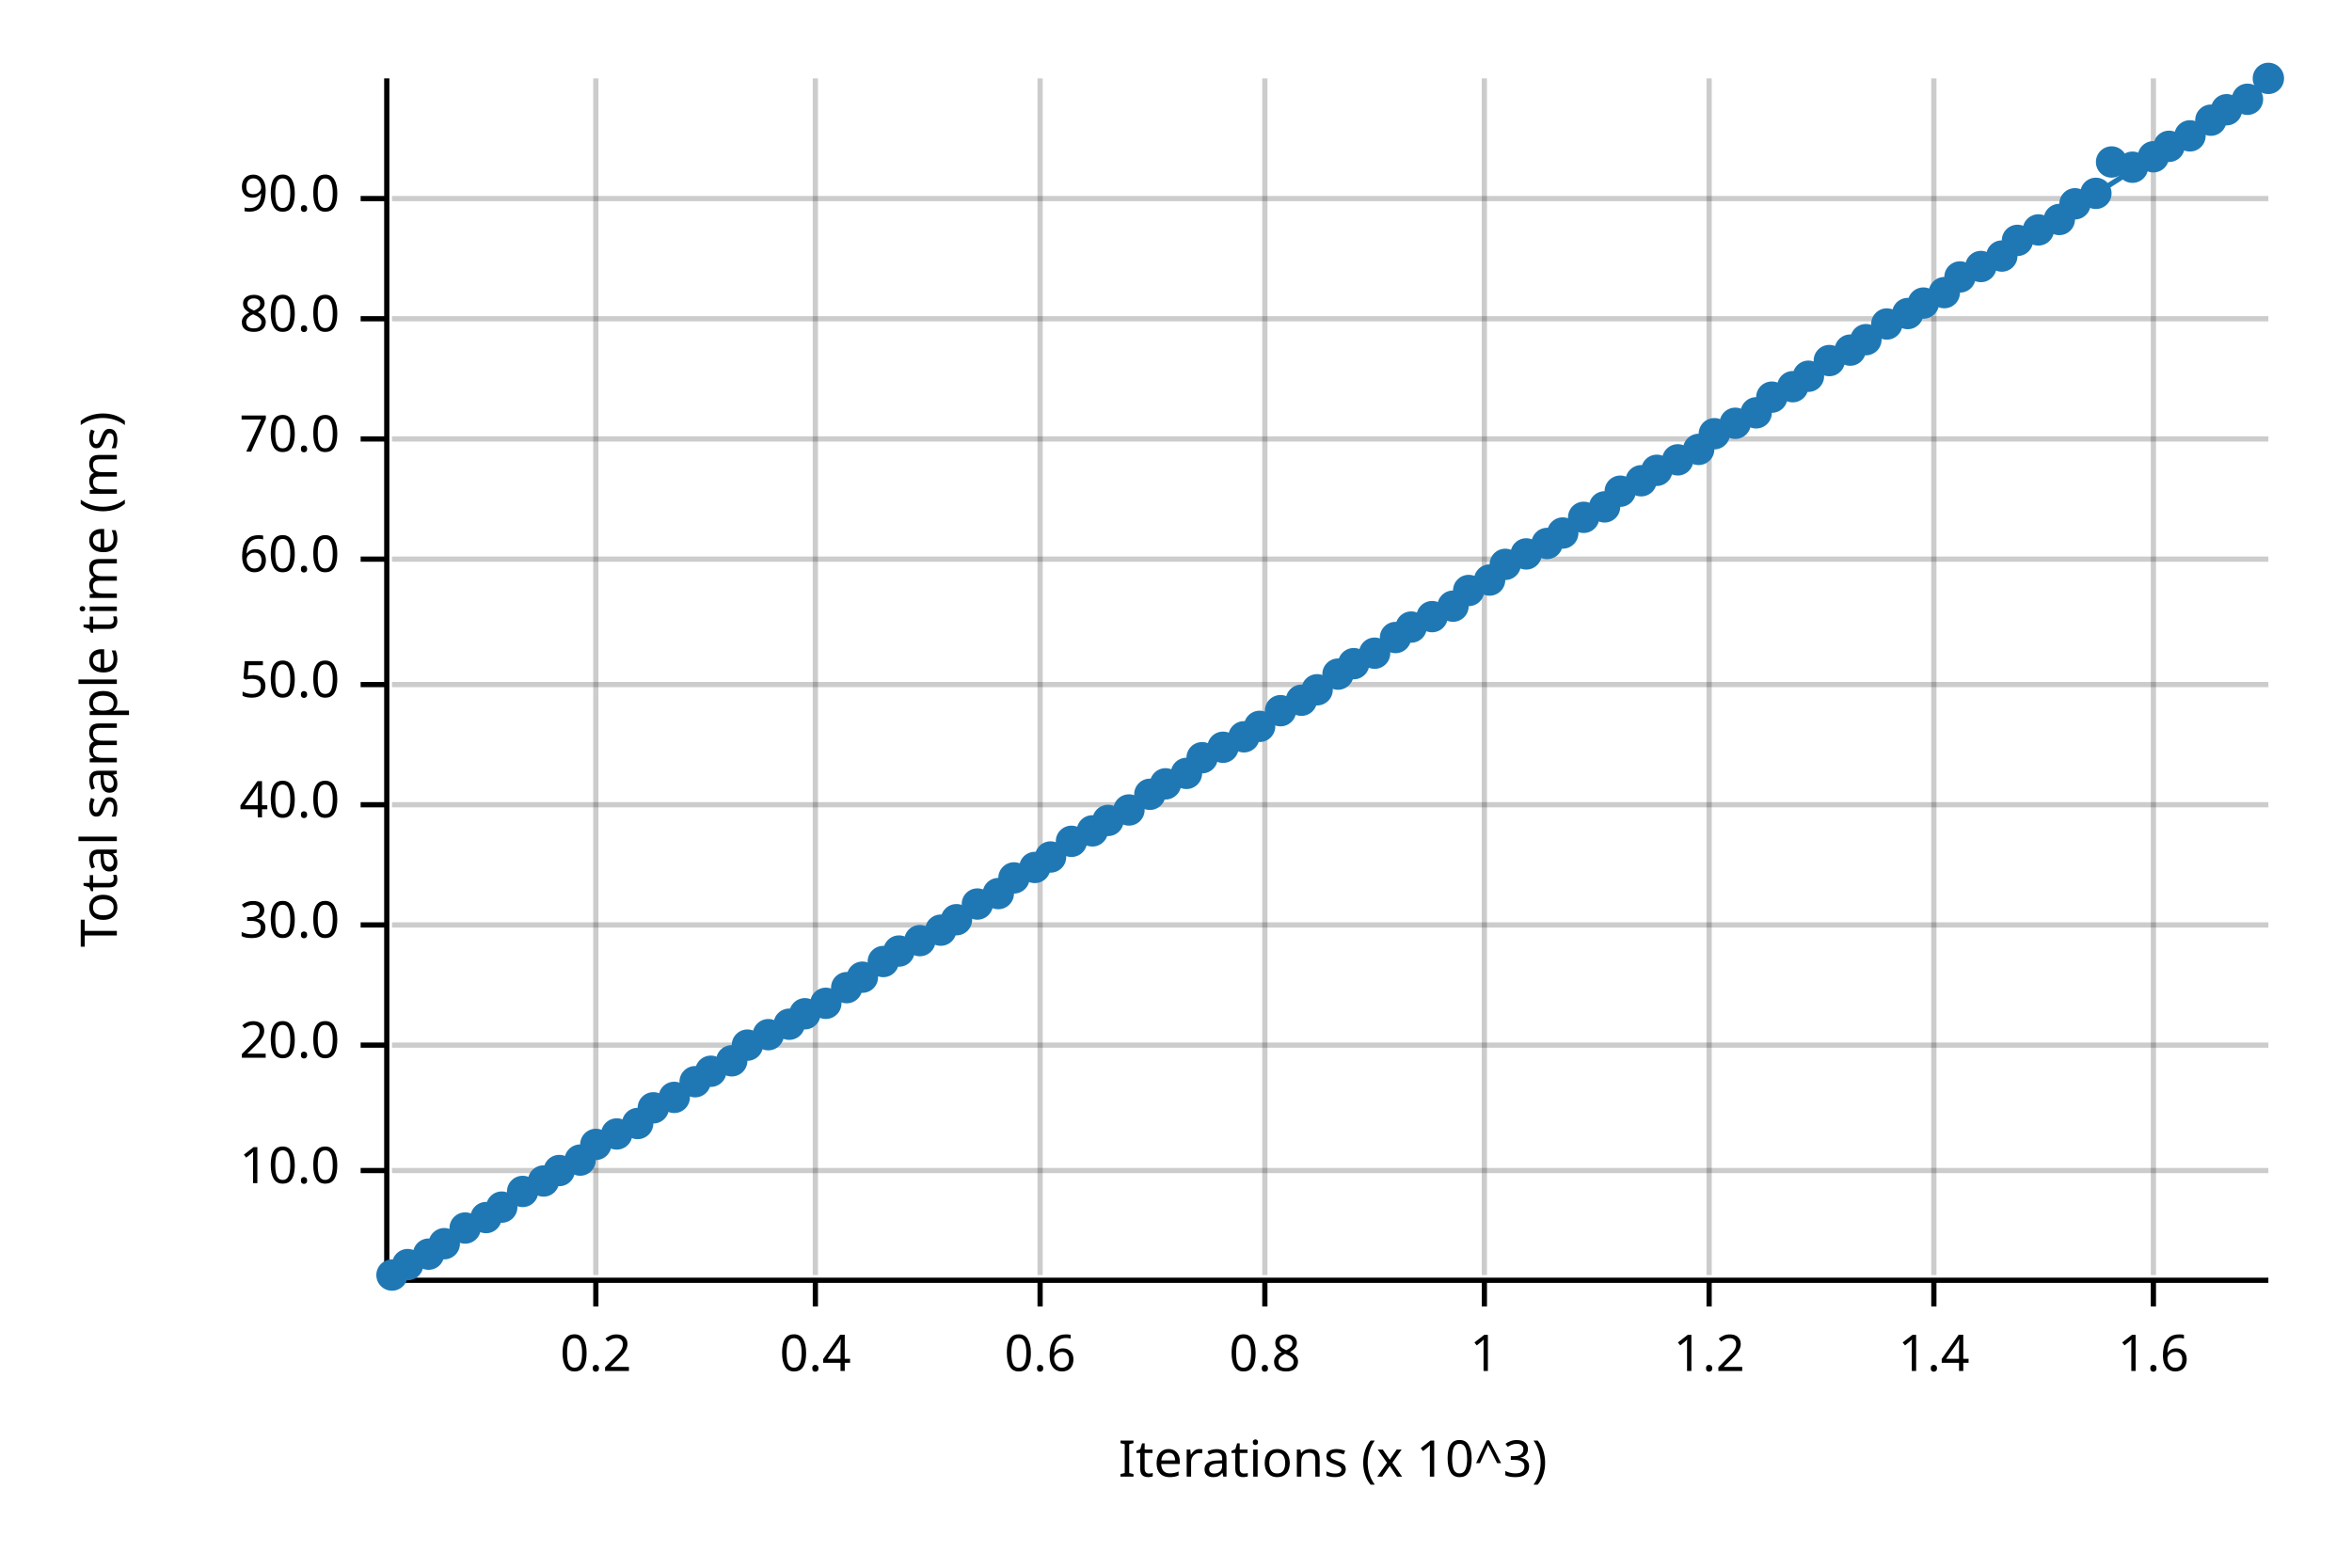
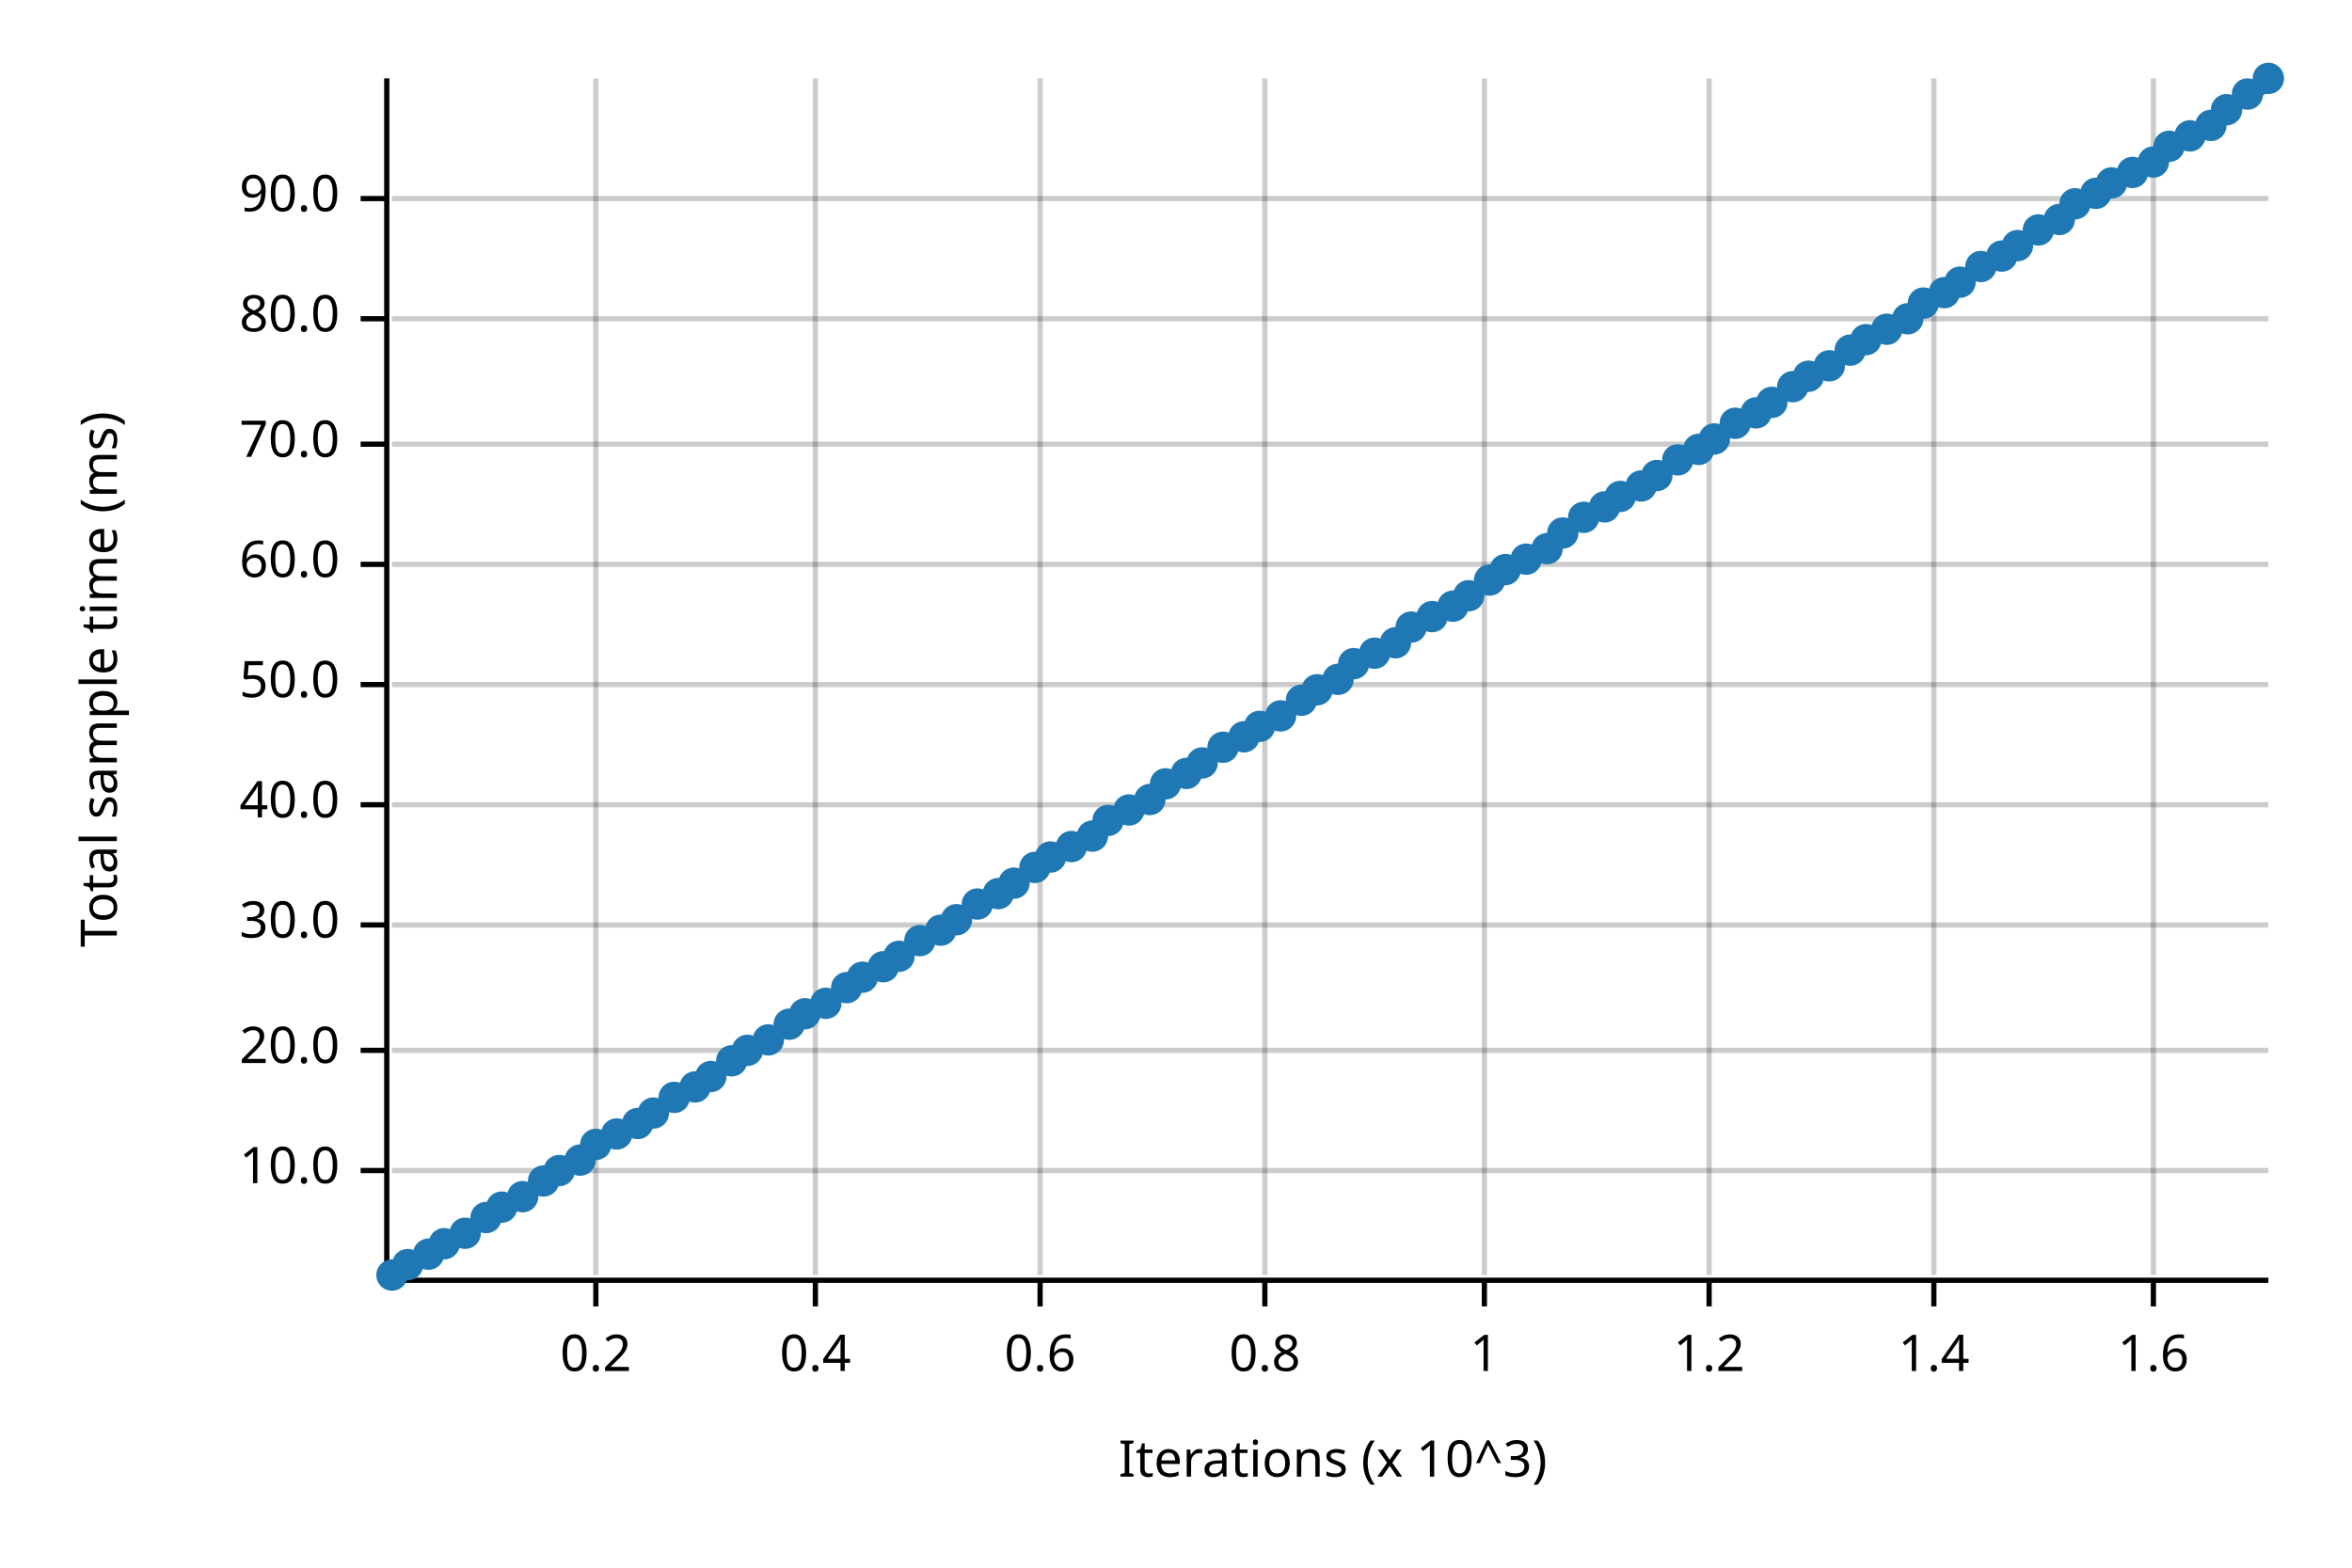
<svg xmlns="http://www.w3.org/2000/svg" width="450" height="300" viewBox="0 0 450 300">
  <text x="15" y="130" dy="0.76em" text-anchor="middle" font-family="sans-serif" font-size="9.677" opacity="1" fill="#000000" transform="rotate(270, 15, 130)">
Total sample time (ms)
</text>
  <text x="255" y="285" dy="-0.5ex" text-anchor="middle" font-family="sans-serif" font-size="9.677" opacity="1" fill="#000000">
Iterations (x 10^3)
</text>
  <line opacity="0.2" stroke="#000000" stroke-width="1" x1="114" y1="244" x2="114" y2="15" />
  <line opacity="0.2" stroke="#000000" stroke-width="1" x1="156" y1="244" x2="156" y2="15" />
  <line opacity="0.2" stroke="#000000" stroke-width="1" x1="199" y1="244" x2="199" y2="15" />
  <line opacity="0.2" stroke="#000000" stroke-width="1" x1="242" y1="244" x2="242" y2="15" />
  <line opacity="0.2" stroke="#000000" stroke-width="1" x1="284" y1="244" x2="284" y2="15" />
  <line opacity="0.2" stroke="#000000" stroke-width="1" x1="327" y1="244" x2="327" y2="15" />
  <line opacity="0.2" stroke="#000000" stroke-width="1" x1="370" y1="244" x2="370" y2="15" />
  <line opacity="0.2" stroke="#000000" stroke-width="1" x1="412" y1="244" x2="412" y2="15" />
  <line opacity="0.2" stroke="#000000" stroke-width="1" x1="75" y1="224" x2="434" y2="224" />
-   <line opacity="0.2" stroke="#000000" stroke-width="1" x1="75" y1="200" x2="434" y2="200" />
+   <line opacity="0.2" stroke="#000000" stroke-width="1" x1="75" y1="201" x2="434" y2="201" />
  <line opacity="0.2" stroke="#000000" stroke-width="1" x1="75" y1="177" x2="434" y2="177" />
  <line opacity="0.2" stroke="#000000" stroke-width="1" x1="75" y1="154" x2="434" y2="154" />
  <line opacity="0.2" stroke="#000000" stroke-width="1" x1="75" y1="131" x2="434" y2="131" />
-   <line opacity="0.2" stroke="#000000" stroke-width="1" x1="75" y1="107" x2="434" y2="107" />
-   <line opacity="0.2" stroke="#000000" stroke-width="1" x1="75" y1="84" x2="434" y2="84" />
+   <line opacity="0.2" stroke="#000000" stroke-width="1" x1="75" y1="108" x2="434" y2="108" />
+   <line opacity="0.2" stroke="#000000" stroke-width="1" x1="75" y1="85" x2="434" y2="85" />
  <line opacity="0.2" stroke="#000000" stroke-width="1" x1="75" y1="61" x2="434" y2="61" />
  <line opacity="0.2" stroke="#000000" stroke-width="1" x1="75" y1="38" x2="434" y2="38" />
  <polyline fill="none" opacity="1" stroke="#000000" stroke-width="1" points="74,15 74,244 " />
  <text x="65" y="224" dy="0.5ex" text-anchor="end" font-family="sans-serif" font-size="9.677" opacity="1" fill="#000000">
10.0
</text>
  <polyline fill="none" opacity="1" stroke="#000000" stroke-width="1" points="69,224 74,224 " />
-   <text x="65" y="200" dy="0.5ex" text-anchor="end" font-family="sans-serif" font-size="9.677" opacity="1" fill="#000000">
+   <text x="65" y="201" dy="0.5ex" text-anchor="end" font-family="sans-serif" font-size="9.677" opacity="1" fill="#000000">
20.0
</text>
-   <polyline fill="none" opacity="1" stroke="#000000" stroke-width="1" points="69,200 74,200 " />
+   <polyline fill="none" opacity="1" stroke="#000000" stroke-width="1" points="69,201 74,201 " />
  <text x="65" y="177" dy="0.5ex" text-anchor="end" font-family="sans-serif" font-size="9.677" opacity="1" fill="#000000">
30.0
</text>
  <polyline fill="none" opacity="1" stroke="#000000" stroke-width="1" points="69,177 74,177 " />
  <text x="65" y="154" dy="0.5ex" text-anchor="end" font-family="sans-serif" font-size="9.677" opacity="1" fill="#000000">
40.0
</text>
  <polyline fill="none" opacity="1" stroke="#000000" stroke-width="1" points="69,154 74,154 " />
  <text x="65" y="131" dy="0.5ex" text-anchor="end" font-family="sans-serif" font-size="9.677" opacity="1" fill="#000000">
50.0
</text>
  <polyline fill="none" opacity="1" stroke="#000000" stroke-width="1" points="69,131 74,131 " />
-   <text x="65" y="107" dy="0.5ex" text-anchor="end" font-family="sans-serif" font-size="9.677" opacity="1" fill="#000000">
+   <text x="65" y="108" dy="0.5ex" text-anchor="end" font-family="sans-serif" font-size="9.677" opacity="1" fill="#000000">
60.0
</text>
-   <polyline fill="none" opacity="1" stroke="#000000" stroke-width="1" points="69,107 74,107 " />
-   <text x="65" y="84" dy="0.5ex" text-anchor="end" font-family="sans-serif" font-size="9.677" opacity="1" fill="#000000">
+   <polyline fill="none" opacity="1" stroke="#000000" stroke-width="1" points="69,108 74,108 " />
+   <text x="65" y="85" dy="0.5ex" text-anchor="end" font-family="sans-serif" font-size="9.677" opacity="1" fill="#000000">
70.0
</text>
-   <polyline fill="none" opacity="1" stroke="#000000" stroke-width="1" points="69,84 74,84 " />
+   <polyline fill="none" opacity="1" stroke="#000000" stroke-width="1" points="69,85 74,85 " />
  <text x="65" y="61" dy="0.5ex" text-anchor="end" font-family="sans-serif" font-size="9.677" opacity="1" fill="#000000">
80.0
</text>
  <polyline fill="none" opacity="1" stroke="#000000" stroke-width="1" points="69,61 74,61 " />
  <text x="65" y="38" dy="0.5ex" text-anchor="end" font-family="sans-serif" font-size="9.677" opacity="1" fill="#000000">
90.0
</text>
  <polyline fill="none" opacity="1" stroke="#000000" stroke-width="1" points="69,38 74,38 " />
  <polyline fill="none" opacity="1" stroke="#000000" stroke-width="1" points="75,245 434,245 " />
  <text x="114" y="255" dy="0.76em" text-anchor="middle" font-family="sans-serif" font-size="9.677" opacity="1" fill="#000000">
0.2
</text>
  <polyline fill="none" opacity="1" stroke="#000000" stroke-width="1" points="114,245 114,250 " />
  <text x="156" y="255" dy="0.76em" text-anchor="middle" font-family="sans-serif" font-size="9.677" opacity="1" fill="#000000">
0.4
</text>
  <polyline fill="none" opacity="1" stroke="#000000" stroke-width="1" points="156,245 156,250 " />
  <text x="199" y="255" dy="0.76em" text-anchor="middle" font-family="sans-serif" font-size="9.677" opacity="1" fill="#000000">
0.6
</text>
  <polyline fill="none" opacity="1" stroke="#000000" stroke-width="1" points="199,245 199,250 " />
  <text x="242" y="255" dy="0.76em" text-anchor="middle" font-family="sans-serif" font-size="9.677" opacity="1" fill="#000000">
0.8
</text>
  <polyline fill="none" opacity="1" stroke="#000000" stroke-width="1" points="242,245 242,250 " />
  <text x="284" y="255" dy="0.76em" text-anchor="middle" font-family="sans-serif" font-size="9.677" opacity="1" fill="#000000">
1
</text>
  <polyline fill="none" opacity="1" stroke="#000000" stroke-width="1" points="284,245 284,250 " />
  <text x="327" y="255" dy="0.76em" text-anchor="middle" font-family="sans-serif" font-size="9.677" opacity="1" fill="#000000">
1.2
</text>
  <polyline fill="none" opacity="1" stroke="#000000" stroke-width="1" points="327,245 327,250 " />
  <text x="370" y="255" dy="0.76em" text-anchor="middle" font-family="sans-serif" font-size="9.677" opacity="1" fill="#000000">
1.4
</text>
  <polyline fill="none" opacity="1" stroke="#000000" stroke-width="1" points="370,245 370,250 " />
  <text x="412" y="255" dy="0.76em" text-anchor="middle" font-family="sans-serif" font-size="9.677" opacity="1" fill="#000000">
1.6
</text>
  <polyline fill="none" opacity="1" stroke="#000000" stroke-width="1" points="412,245 412,250 " />
  <circle cx="75" cy="244" r="3" opacity="1" fill="#1F78B4" stroke="none" stroke-width="1" />
  <circle cx="78" cy="242" r="3" opacity="1" fill="#1F78B4" stroke="none" stroke-width="1" />
  <circle cx="82" cy="240" r="3" opacity="1" fill="#1F78B4" stroke="none" stroke-width="1" />
  <circle cx="85" cy="238" r="3" opacity="1" fill="#1F78B4" stroke="none" stroke-width="1" />
-   <circle cx="89" cy="235" r="3" opacity="1" fill="#1F78B4" stroke="none" stroke-width="1" />
+   <circle cx="89" cy="236" r="3" opacity="1" fill="#1F78B4" stroke="none" stroke-width="1" />
  <circle cx="93" cy="233" r="3" opacity="1" fill="#1F78B4" stroke="none" stroke-width="1" />
  <circle cx="96" cy="231" r="3" opacity="1" fill="#1F78B4" stroke="none" stroke-width="1" />
-   <circle cx="100" cy="228" r="3" opacity="1" fill="#1F78B4" stroke="none" stroke-width="1" />
+   <circle cx="100" cy="229" r="3" opacity="1" fill="#1F78B4" stroke="none" stroke-width="1" />
  <circle cx="104" cy="226" r="3" opacity="1" fill="#1F78B4" stroke="none" stroke-width="1" />
  <circle cx="107" cy="224" r="3" opacity="1" fill="#1F78B4" stroke="none" stroke-width="1" />
  <circle cx="111" cy="222" r="3" opacity="1" fill="#1F78B4" stroke="none" stroke-width="1" />
  <circle cx="114" cy="219" r="3" opacity="1" fill="#1F78B4" stroke="none" stroke-width="1" />
  <circle cx="118" cy="217" r="3" opacity="1" fill="#1F78B4" stroke="none" stroke-width="1" />
  <circle cx="122" cy="215" r="3" opacity="1" fill="#1F78B4" stroke="none" stroke-width="1" />
-   <circle cx="125" cy="212" r="3" opacity="1" fill="#1F78B4" stroke="none" stroke-width="1" />
+   <circle cx="125" cy="213" r="3" opacity="1" fill="#1F78B4" stroke="none" stroke-width="1" />
  <circle cx="129" cy="210" r="3" opacity="1" fill="#1F78B4" stroke="none" stroke-width="1" />
-   <circle cx="133" cy="207" r="3" opacity="1" fill="#1F78B4" stroke="none" stroke-width="1" />
-   <circle cx="136" cy="205" r="3" opacity="1" fill="#1F78B4" stroke="none" stroke-width="1" />
+   <circle cx="133" cy="208" r="3" opacity="1" fill="#1F78B4" stroke="none" stroke-width="1" />
+   <circle cx="136" cy="206" r="3" opacity="1" fill="#1F78B4" stroke="none" stroke-width="1" />
  <circle cx="140" cy="203" r="3" opacity="1" fill="#1F78B4" stroke="none" stroke-width="1" />
-   <circle cx="143" cy="200" r="3" opacity="1" fill="#1F78B4" stroke="none" stroke-width="1" />
-   <circle cx="147" cy="198" r="3" opacity="1" fill="#1F78B4" stroke="none" stroke-width="1" />
+   <circle cx="143" cy="201" r="3" opacity="1" fill="#1F78B4" stroke="none" stroke-width="1" />
+   <circle cx="147" cy="199" r="3" opacity="1" fill="#1F78B4" stroke="none" stroke-width="1" />
  <circle cx="151" cy="196" r="3" opacity="1" fill="#1F78B4" stroke="none" stroke-width="1" />
  <circle cx="154" cy="194" r="3" opacity="1" fill="#1F78B4" stroke="none" stroke-width="1" />
  <circle cx="158" cy="192" r="3" opacity="1" fill="#1F78B4" stroke="none" stroke-width="1" />
  <circle cx="162" cy="189" r="3" opacity="1" fill="#1F78B4" stroke="none" stroke-width="1" />
  <circle cx="165" cy="187" r="3" opacity="1" fill="#1F78B4" stroke="none" stroke-width="1" />
-   <circle cx="169" cy="184" r="3" opacity="1" fill="#1F78B4" stroke="none" stroke-width="1" />
-   <circle cx="172" cy="182" r="3" opacity="1" fill="#1F78B4" stroke="none" stroke-width="1" />
+   <circle cx="169" cy="185" r="3" opacity="1" fill="#1F78B4" stroke="none" stroke-width="1" />
+   <circle cx="172" cy="183" r="3" opacity="1" fill="#1F78B4" stroke="none" stroke-width="1" />
  <circle cx="176" cy="180" r="3" opacity="1" fill="#1F78B4" stroke="none" stroke-width="1" />
  <circle cx="180" cy="178" r="3" opacity="1" fill="#1F78B4" stroke="none" stroke-width="1" />
  <circle cx="183" cy="176" r="3" opacity="1" fill="#1F78B4" stroke="none" stroke-width="1" />
  <circle cx="187" cy="173" r="3" opacity="1" fill="#1F78B4" stroke="none" stroke-width="1" />
  <circle cx="191" cy="171" r="3" opacity="1" fill="#1F78B4" stroke="none" stroke-width="1" />
-   <circle cx="194" cy="168" r="3" opacity="1" fill="#1F78B4" stroke="none" stroke-width="1" />
+   <circle cx="194" cy="169" r="3" opacity="1" fill="#1F78B4" stroke="none" stroke-width="1" />
  <circle cx="198" cy="166" r="3" opacity="1" fill="#1F78B4" stroke="none" stroke-width="1" />
  <circle cx="201" cy="164" r="3" opacity="1" fill="#1F78B4" stroke="none" stroke-width="1" />
-   <circle cx="205" cy="161" r="3" opacity="1" fill="#1F78B4" stroke="none" stroke-width="1" />
-   <circle cx="209" cy="159" r="3" opacity="1" fill="#1F78B4" stroke="none" stroke-width="1" />
+   <circle cx="205" cy="162" r="3" opacity="1" fill="#1F78B4" stroke="none" stroke-width="1" />
+   <circle cx="209" cy="160" r="3" opacity="1" fill="#1F78B4" stroke="none" stroke-width="1" />
  <circle cx="212" cy="157" r="3" opacity="1" fill="#1F78B4" stroke="none" stroke-width="1" />
  <circle cx="216" cy="155" r="3" opacity="1" fill="#1F78B4" stroke="none" stroke-width="1" />
-   <circle cx="220" cy="152" r="3" opacity="1" fill="#1F78B4" stroke="none" stroke-width="1" />
+   <circle cx="220" cy="153" r="3" opacity="1" fill="#1F78B4" stroke="none" stroke-width="1" />
  <circle cx="223" cy="150" r="3" opacity="1" fill="#1F78B4" stroke="none" stroke-width="1" />
  <circle cx="227" cy="148" r="3" opacity="1" fill="#1F78B4" stroke="none" stroke-width="1" />
-   <circle cx="230" cy="145" r="3" opacity="1" fill="#1F78B4" stroke="none" stroke-width="1" />
+   <circle cx="230" cy="146" r="3" opacity="1" fill="#1F78B4" stroke="none" stroke-width="1" />
  <circle cx="234" cy="143" r="3" opacity="1" fill="#1F78B4" stroke="none" stroke-width="1" />
  <circle cx="238" cy="141" r="3" opacity="1" fill="#1F78B4" stroke="none" stroke-width="1" />
  <circle cx="241" cy="139" r="3" opacity="1" fill="#1F78B4" stroke="none" stroke-width="1" />
-   <circle cx="245" cy="136" r="3" opacity="1" fill="#1F78B4" stroke="none" stroke-width="1" />
+   <circle cx="245" cy="137" r="3" opacity="1" fill="#1F78B4" stroke="none" stroke-width="1" />
  <circle cx="249" cy="134" r="3" opacity="1" fill="#1F78B4" stroke="none" stroke-width="1" />
  <circle cx="252" cy="132" r="3" opacity="1" fill="#1F78B4" stroke="none" stroke-width="1" />
-   <circle cx="256" cy="129" r="3" opacity="1" fill="#1F78B4" stroke="none" stroke-width="1" />
+   <circle cx="256" cy="130" r="3" opacity="1" fill="#1F78B4" stroke="none" stroke-width="1" />
  <circle cx="259" cy="127" r="3" opacity="1" fill="#1F78B4" stroke="none" stroke-width="1" />
  <circle cx="263" cy="125" r="3" opacity="1" fill="#1F78B4" stroke="none" stroke-width="1" />
-   <circle cx="267" cy="122" r="3" opacity="1" fill="#1F78B4" stroke="none" stroke-width="1" />
+   <circle cx="267" cy="123" r="3" opacity="1" fill="#1F78B4" stroke="none" stroke-width="1" />
  <circle cx="270" cy="120" r="3" opacity="1" fill="#1F78B4" stroke="none" stroke-width="1" />
  <circle cx="274" cy="118" r="3" opacity="1" fill="#1F78B4" stroke="none" stroke-width="1" />
  <circle cx="278" cy="116" r="3" opacity="1" fill="#1F78B4" stroke="none" stroke-width="1" />
-   <circle cx="281" cy="113" r="3" opacity="1" fill="#1F78B4" stroke="none" stroke-width="1" />
+   <circle cx="281" cy="114" r="3" opacity="1" fill="#1F78B4" stroke="none" stroke-width="1" />
  <circle cx="285" cy="111" r="3" opacity="1" fill="#1F78B4" stroke="none" stroke-width="1" />
-   <circle cx="288" cy="108" r="3" opacity="1" fill="#1F78B4" stroke="none" stroke-width="1" />
-   <circle cx="292" cy="106" r="3" opacity="1" fill="#1F78B4" stroke="none" stroke-width="1" />
-   <circle cx="296" cy="104" r="3" opacity="1" fill="#1F78B4" stroke="none" stroke-width="1" />
+   <circle cx="288" cy="109" r="3" opacity="1" fill="#1F78B4" stroke="none" stroke-width="1" />
+   <circle cx="292" cy="107" r="3" opacity="1" fill="#1F78B4" stroke="none" stroke-width="1" />
+   <circle cx="296" cy="105" r="3" opacity="1" fill="#1F78B4" stroke="none" stroke-width="1" />
  <circle cx="299" cy="102" r="3" opacity="1" fill="#1F78B4" stroke="none" stroke-width="1" />
  <circle cx="303" cy="99" r="3" opacity="1" fill="#1F78B4" stroke="none" stroke-width="1" />
  <circle cx="307" cy="97" r="3" opacity="1" fill="#1F78B4" stroke="none" stroke-width="1" />
-   <circle cx="310" cy="94" r="3" opacity="1" fill="#1F78B4" stroke="none" stroke-width="1" />
-   <circle cx="314" cy="92" r="3" opacity="1" fill="#1F78B4" stroke="none" stroke-width="1" />
-   <circle cx="317" cy="90" r="3" opacity="1" fill="#1F78B4" stroke="none" stroke-width="1" />
+   <circle cx="310" cy="95" r="3" opacity="1" fill="#1F78B4" stroke="none" stroke-width="1" />
+   <circle cx="314" cy="93" r="3" opacity="1" fill="#1F78B4" stroke="none" stroke-width="1" />
+   <circle cx="317" cy="91" r="3" opacity="1" fill="#1F78B4" stroke="none" stroke-width="1" />
  <circle cx="321" cy="88" r="3" opacity="1" fill="#1F78B4" stroke="none" stroke-width="1" />
  <circle cx="325" cy="86" r="3" opacity="1" fill="#1F78B4" stroke="none" stroke-width="1" />
-   <circle cx="328" cy="83" r="3" opacity="1" fill="#1F78B4" stroke="none" stroke-width="1" />
+   <circle cx="328" cy="84" r="3" opacity="1" fill="#1F78B4" stroke="none" stroke-width="1" />
  <circle cx="332" cy="81" r="3" opacity="1" fill="#1F78B4" stroke="none" stroke-width="1" />
  <circle cx="336" cy="79" r="3" opacity="1" fill="#1F78B4" stroke="none" stroke-width="1" />
-   <circle cx="339" cy="76" r="3" opacity="1" fill="#1F78B4" stroke="none" stroke-width="1" />
+   <circle cx="339" cy="77" r="3" opacity="1" fill="#1F78B4" stroke="none" stroke-width="1" />
  <circle cx="343" cy="74" r="3" opacity="1" fill="#1F78B4" stroke="none" stroke-width="1" />
  <circle cx="346" cy="72" r="3" opacity="1" fill="#1F78B4" stroke="none" stroke-width="1" />
-   <circle cx="350" cy="69" r="3" opacity="1" fill="#1F78B4" stroke="none" stroke-width="1" />
+   <circle cx="350" cy="70" r="3" opacity="1" fill="#1F78B4" stroke="none" stroke-width="1" />
  <circle cx="354" cy="67" r="3" opacity="1" fill="#1F78B4" stroke="none" stroke-width="1" />
  <circle cx="357" cy="65" r="3" opacity="1" fill="#1F78B4" stroke="none" stroke-width="1" />
-   <circle cx="361" cy="62" r="3" opacity="1" fill="#1F78B4" stroke="none" stroke-width="1" />
-   <circle cx="365" cy="60" r="3" opacity="1" fill="#1F78B4" stroke="none" stroke-width="1" />
+   <circle cx="361" cy="63" r="3" opacity="1" fill="#1F78B4" stroke="none" stroke-width="1" />
+   <circle cx="365" cy="61" r="3" opacity="1" fill="#1F78B4" stroke="none" stroke-width="1" />
  <circle cx="368" cy="58" r="3" opacity="1" fill="#1F78B4" stroke="none" stroke-width="1" />
  <circle cx="372" cy="56" r="3" opacity="1" fill="#1F78B4" stroke="none" stroke-width="1" />
-   <circle cx="375" cy="53" r="3" opacity="1" fill="#1F78B4" stroke="none" stroke-width="1" />
+   <circle cx="375" cy="54" r="3" opacity="1" fill="#1F78B4" stroke="none" stroke-width="1" />
  <circle cx="379" cy="51" r="3" opacity="1" fill="#1F78B4" stroke="none" stroke-width="1" />
  <circle cx="383" cy="49" r="3" opacity="1" fill="#1F78B4" stroke="none" stroke-width="1" />
-   <circle cx="386" cy="46" r="3" opacity="1" fill="#1F78B4" stroke="none" stroke-width="1" />
+   <circle cx="386" cy="47" r="3" opacity="1" fill="#1F78B4" stroke="none" stroke-width="1" />
  <circle cx="390" cy="44" r="3" opacity="1" fill="#1F78B4" stroke="none" stroke-width="1" />
  <circle cx="394" cy="42" r="3" opacity="1" fill="#1F78B4" stroke="none" stroke-width="1" />
  <circle cx="397" cy="39" r="3" opacity="1" fill="#1F78B4" stroke="none" stroke-width="1" />
  <circle cx="401" cy="37" r="3" opacity="1" fill="#1F78B4" stroke="none" stroke-width="1" />
-   <circle cx="404" cy="31" r="3" opacity="1" fill="#1F78B4" stroke="none" stroke-width="1" />
-   <circle cx="408" cy="32" r="3" opacity="1" fill="#1F78B4" stroke="none" stroke-width="1" />
-   <circle cx="412" cy="30" r="3" opacity="1" fill="#1F78B4" stroke="none" stroke-width="1" />
+   <circle cx="404" cy="35" r="3" opacity="1" fill="#1F78B4" stroke="none" stroke-width="1" />
+   <circle cx="408" cy="33" r="3" opacity="1" fill="#1F78B4" stroke="none" stroke-width="1" />
+   <circle cx="412" cy="31" r="3" opacity="1" fill="#1F78B4" stroke="none" stroke-width="1" />
  <circle cx="415" cy="28" r="3" opacity="1" fill="#1F78B4" stroke="none" stroke-width="1" />
  <circle cx="419" cy="26" r="3" opacity="1" fill="#1F78B4" stroke="none" stroke-width="1" />
-   <circle cx="423" cy="23" r="3" opacity="1" fill="#1F78B4" stroke="none" stroke-width="1" />
+   <circle cx="423" cy="24" r="3" opacity="1" fill="#1F78B4" stroke="none" stroke-width="1" />
  <circle cx="426" cy="21" r="3" opacity="1" fill="#1F78B4" stroke="none" stroke-width="1" />
-   <circle cx="430" cy="19" r="3" opacity="1" fill="#1F78B4" stroke="none" stroke-width="1" />
+   <circle cx="430" cy="18" r="3" opacity="1" fill="#1F78B4" stroke="none" stroke-width="1" />
  <circle cx="434" cy="15" r="3" opacity="1" fill="#1F78B4" stroke="none" stroke-width="1" />
-   <polyline fill="none" opacity="1" stroke="#1F78B4" stroke-width="1" points="75,245 434,16 " />
-   <polygon opacity="0.25" fill="#1F78B4" points="75,245 434,16 434,16 " />
+   <polyline fill="none" opacity="1" stroke="#1F78B4" stroke-width="1" points="75,245 434,17 " />
+   <polygon opacity="0.25" fill="#1F78B4" points="75,245 434,17 434,17 " />
</svg>
